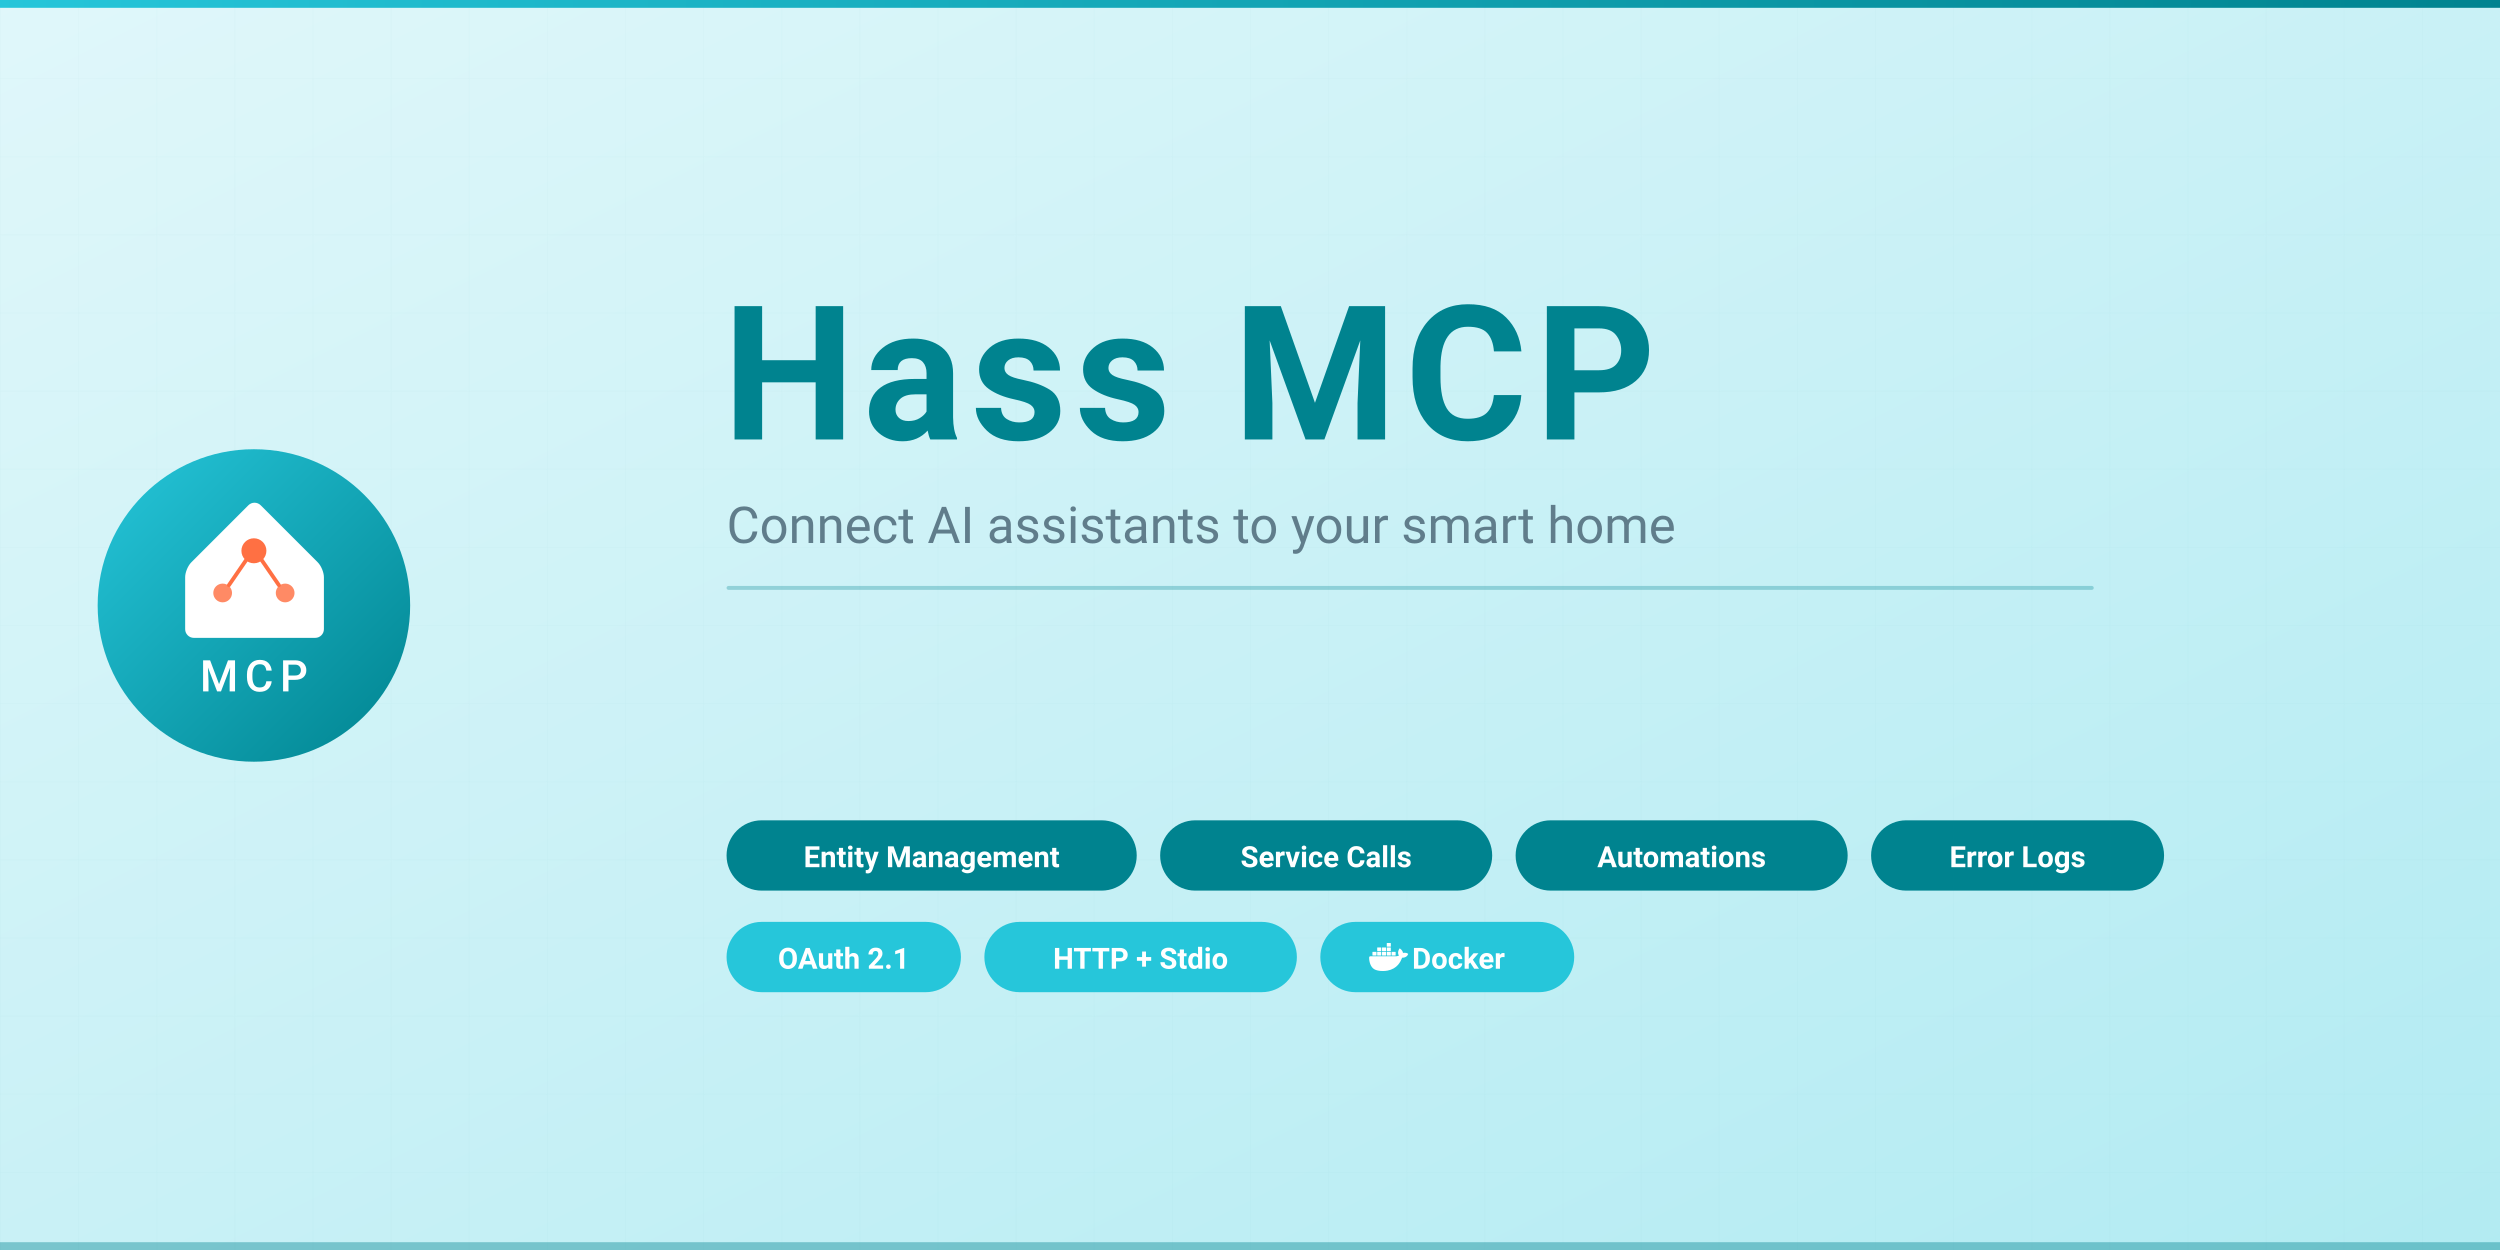
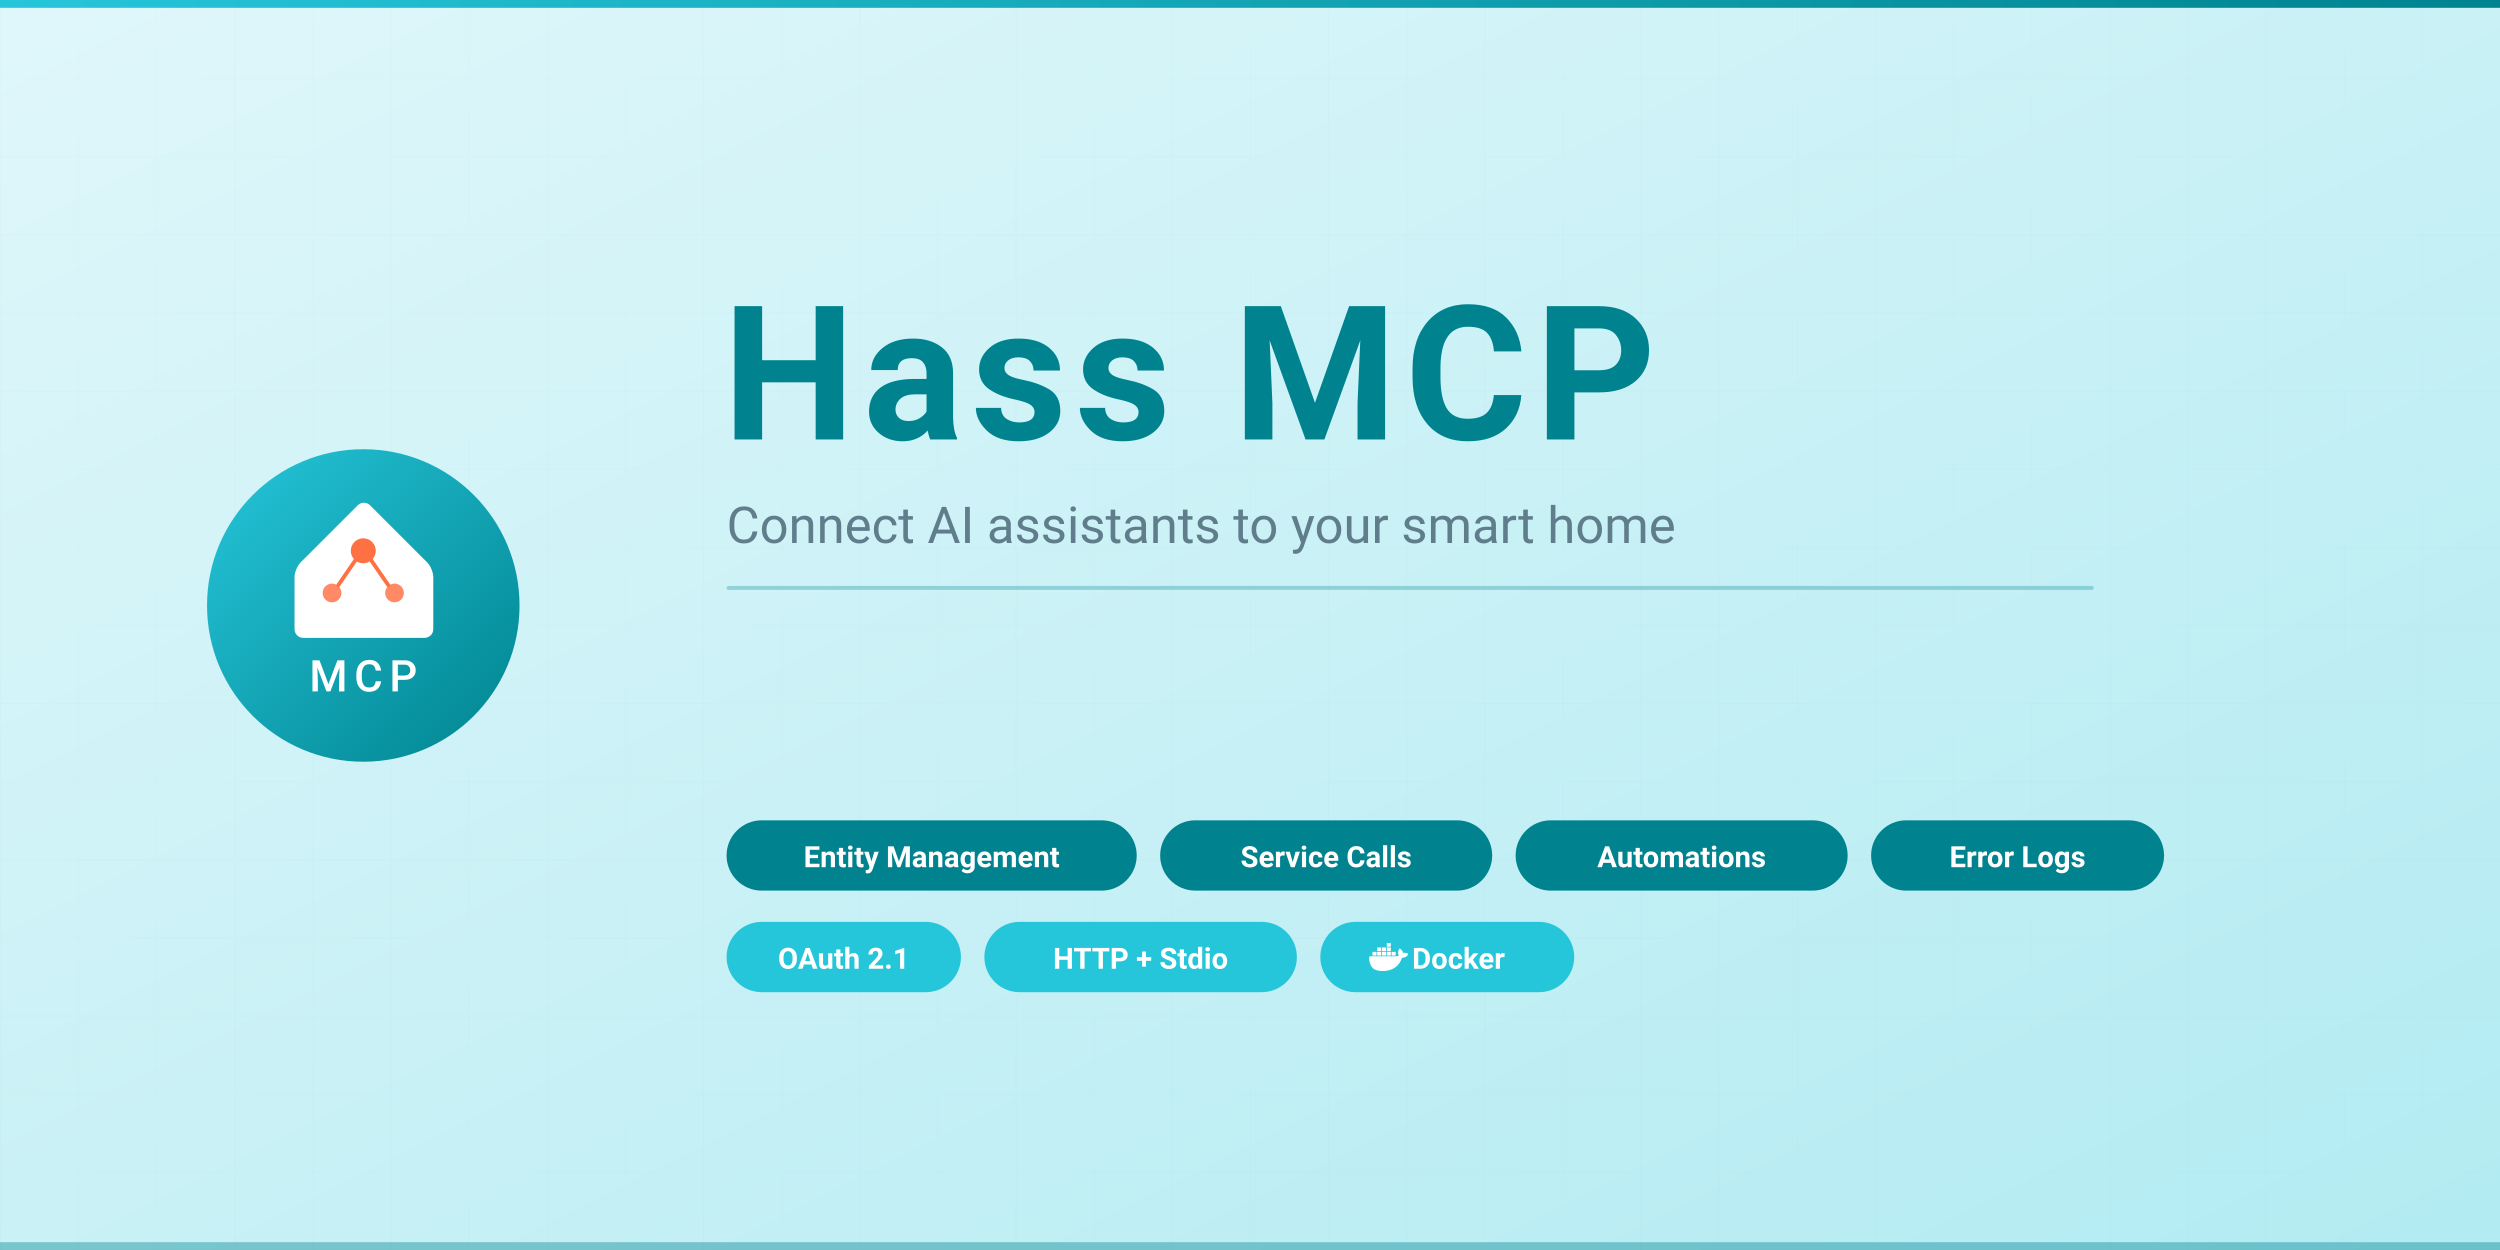
<svg xmlns="http://www.w3.org/2000/svg" width="1280" height="640" viewBox="0 0 1280 640">
  <defs>
    <linearGradient id="bg" x1="0%" y1="0%" x2="100%" y2="100%">
      <stop offset="0%" style="stop-color:#e0f7fa" />
      <stop offset="100%" style="stop-color:#b2ebf2" />
    </linearGradient>
    <linearGradient id="accent" x1="0%" y1="0%" x2="100%" y2="0%">
      <stop offset="0%" style="stop-color:#26c6da" />
      <stop offset="100%" style="stop-color:#00838f" />
    </linearGradient>
  </defs>
  <rect width="1280" height="640" fill="url(#bg)" />
  <pattern id="grid" width="40" height="40" patternUnits="userSpaceOnUse">
    <path d="M 40 0 L 0 0 0 40" fill="none" stroke="#00838f" stroke-width="0.2" stroke-opacity="0.08" />
  </pattern>
  <rect width="1280" height="640" fill="url(#grid)" />
  <rect x="0" y="0" width="1280" height="4" fill="url(#accent)" />
-   <g transform="translate(50, 230) scale(0.8)">
+   <g transform="translate(106, 230) scale(0.8)">
    <defs>
      <linearGradient id="bgTeal" x1="0%" y1="0%" x2="100%" y2="100%">
        <stop offset="0%" style="stop-color:#26c6da" />
        <stop offset="100%" style="stop-color:#00838f" />
      </linearGradient>
    </defs>
    <circle cx="100" cy="100" r="100" fill="url(#bgTeal)" />
    <g transform="translate(56, 32) scale(0.37)">
      <path fill="#ffffff" d="M240 224.813C240 233.063 233.25 239.813 225 239.813H15C6.75 239.813 0 233.063 0 224.813V134.813C0 126.563 4.77 115.043 10.61 109.203L109.39 10.423C115.22 4.593 124.77 4.593 130.6 10.423L229.39 109.213C235.22 115.043 240 126.573 240 134.823V224.823V224.813Z" />
    </g>
    <circle cx="100" cy="65" r="8" fill="#ff7043" />
    <circle cx="80" cy="92" r="6" fill="#ff8a65" />
    <circle cx="120" cy="92" r="6" fill="#ff8a65" />
    <line x1="95" y1="71" x2="84" y2="87" stroke="#ff7043" stroke-width="2.5" stroke-linecap="round" />
    <line x1="105" y1="71" x2="116" y2="87" stroke="#ff7043" stroke-width="2.5" stroke-linecap="round" />
    <text x="100" y="155" font-family="system-ui, -apple-system, 'Segoe UI', Roboto, sans-serif" font-size="28" font-weight="500" fill="#ffffff" text-anchor="middle" letter-spacing="0.15em">MCP</text>
  </g>
  <text x="370" y="225" font-family="system-ui, -apple-system, 'Segoe UI', Roboto, sans-serif" font-size="96" font-weight="700" fill="#00838f" letter-spacing="0.04em">Hass MCP</text>
  <text x="372" y="278" font-family="system-ui, -apple-system, 'Segoe UI', Roboto, sans-serif" font-size="26" font-weight="400" fill="#607d8b">Connect AI assistants to your smart home</text>
  <rect x="372" y="300" width="700" height="2" fill="#00838f" opacity="0.3" rx="1" />
  <rect x="372" y="420" width="210" height="36" rx="18" fill="#00838f" />
  <text x="477" y="444" font-family="system-ui, -apple-system, 'Segoe UI', Roboto, sans-serif" font-size="15" font-weight="600" fill="#ffffff" text-anchor="middle">Entity Management</text>
  <rect x="594" y="420" width="170" height="36" rx="18" fill="#00838f" />
  <text x="679" y="444" font-family="system-ui, -apple-system, 'Segoe UI', Roboto, sans-serif" font-size="15" font-weight="600" fill="#ffffff" text-anchor="middle">Service Calls</text>
  <rect x="776" y="420" width="170" height="36" rx="18" fill="#00838f" />
  <text x="861" y="444" font-family="system-ui, -apple-system, 'Segoe UI', Roboto, sans-serif" font-size="15" font-weight="600" fill="#ffffff" text-anchor="middle">Automations</text>
  <rect x="958" y="420" width="150" height="36" rx="18" fill="#00838f" />
  <text x="1033" y="444" font-family="system-ui, -apple-system, 'Segoe UI', Roboto, sans-serif" font-size="15" font-weight="600" fill="#ffffff" text-anchor="middle">Error Logs</text>
  <rect x="372" y="472" width="120" height="36" rx="18" fill="#26c6da" />
  <text x="432" y="496" font-family="system-ui, -apple-system, 'Segoe UI', Roboto, sans-serif" font-size="15" font-weight="600" fill="#ffffff" text-anchor="middle">OAuth 2.1</text>
  <rect x="504" y="472" width="160" height="36" rx="18" fill="#26c6da" />
  <text x="584" y="496" font-family="system-ui, -apple-system, 'Segoe UI', Roboto, sans-serif" font-size="15" font-weight="600" fill="#ffffff" text-anchor="middle">HTTP + Stdio</text>
  <rect x="676" y="472" width="130" height="36" rx="18" fill="#26c6da" />
  <g transform="translate(701, 480) scale(0.833)">
    <path fill="#ffffff" d="M13.983 11.078h2.119a.186.186 0 0 0 .186-.185V9.006a.186.186 0 0 0-.186-.186h-2.119a.185.185 0 0 0-.185.185v1.888c0 .102.083.185.185.185m-2.954-5.43h2.118a.186.186 0 0 0 .186-.186V3.574a.186.186 0 0 0-.186-.185h-2.118a.185.185 0 0 0-.185.185v1.888c0 .102.082.185.185.185m0 2.716h2.118a.187.187 0 0 0 .186-.186V6.29a.186.186 0 0 0-.186-.185h-2.118a.185.185 0 0 0-.185.185v1.887c0 .102.082.185.185.186m-2.93 0h2.12a.186.186 0 0 0 .184-.186V6.29a.185.185 0 0 0-.185-.185H8.1a.185.185 0 0 0-.185.185v1.887c0 .102.083.185.185.186m-2.964 0h2.119a.186.186 0 0 0 .185-.186V6.29a.185.185 0 0 0-.185-.185H5.136a.186.186 0 0 0-.186.185v1.887c0 .102.084.185.186.186m5.893 2.715h2.118a.186.186 0 0 0 .186-.185V9.006a.186.186 0 0 0-.186-.186h-2.118a.185.185 0 0 0-.185.185v1.888c0 .102.082.185.185.185m-2.93 0h2.12a.185.185 0 0 0 .184-.185V9.006a.185.185 0 0 0-.184-.186h-2.12a.185.185 0 0 0-.184.185v1.888c0 .102.083.185.185.185m-2.964 0h2.119a.185.185 0 0 0 .185-.185V9.006a.185.185 0 0 0-.184-.186h-2.12a.186.186 0 0 0-.186.186v1.887c0 .102.084.185.186.185m-2.92 0h2.12a.185.185 0 0 0 .184-.185V9.006a.185.185 0 0 0-.184-.186h-2.12a.185.185 0 0 0-.184.185v1.888c0 .102.082.185.185.185M23.763 9.89c-.065-.051-.672-.51-1.954-.51c-.338.001-.676.03-1.01.087c-.248-1.7-1.653-2.53-1.716-2.566l-.344-.199l-.226.327c-.284.438-.49.922-.612 1.43c-.23.97-.09 1.882.403 2.661c-.595.332-1.55.413-1.744.42H.751a.751.751 0 0 0-.75.748a11.376 11.376 0 0 0 .692 4.062c.545 1.428 1.355 2.48 2.41 3.124c1.18.723 3.1 1.137 5.275 1.137a15.74 15.74 0 0 0 2.93-.266a12.248 12.248 0 0 0 3.823-1.389a10.51 10.51 0 0 0 2.61-2.136c1.252-1.418 1.998-2.997 2.553-4.4h.221c1.372 0 2.215-.549 2.68-1.009c.309-.293.55-.65.707-1.046l.098-.288Z" />
  </g>
  <text x="723" y="496" font-family="system-ui, -apple-system, 'Segoe UI', Roboto, sans-serif" font-size="15" font-weight="600" fill="#ffffff" text-anchor="start">Docker</text>
  <rect x="0" y="636" width="1280" height="4" fill="#00838f" opacity="0.4" />
</svg>
